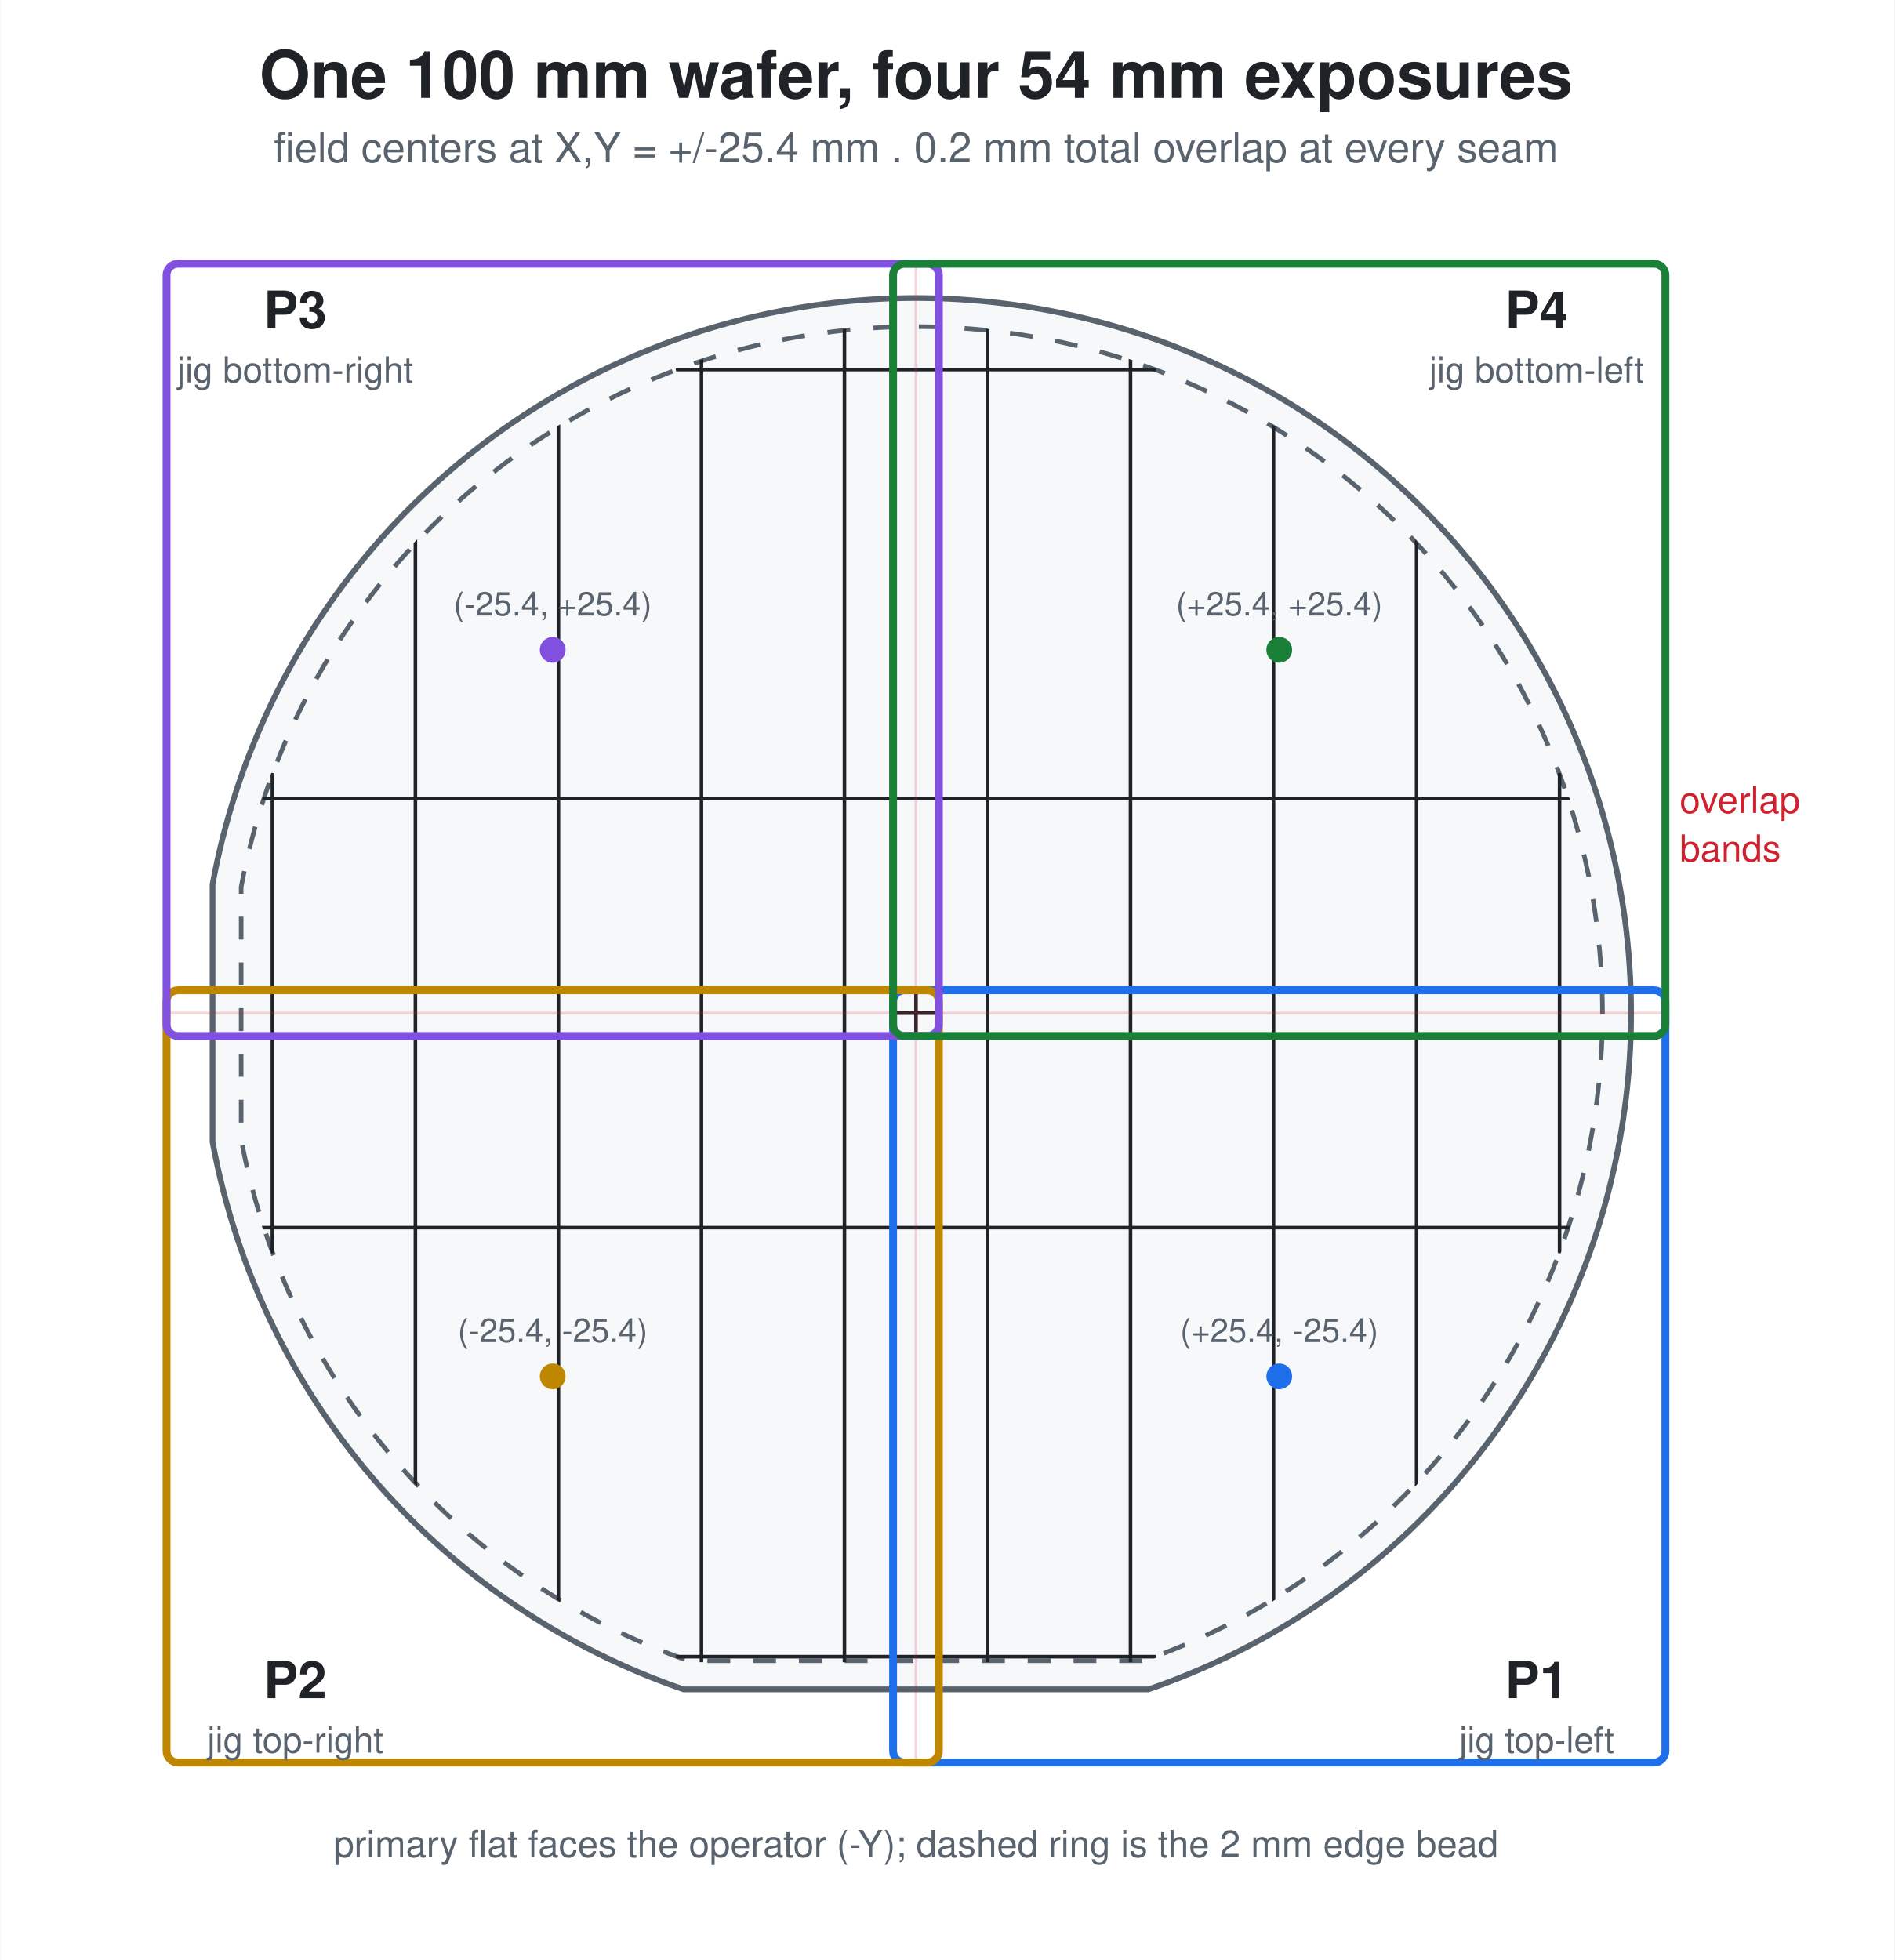
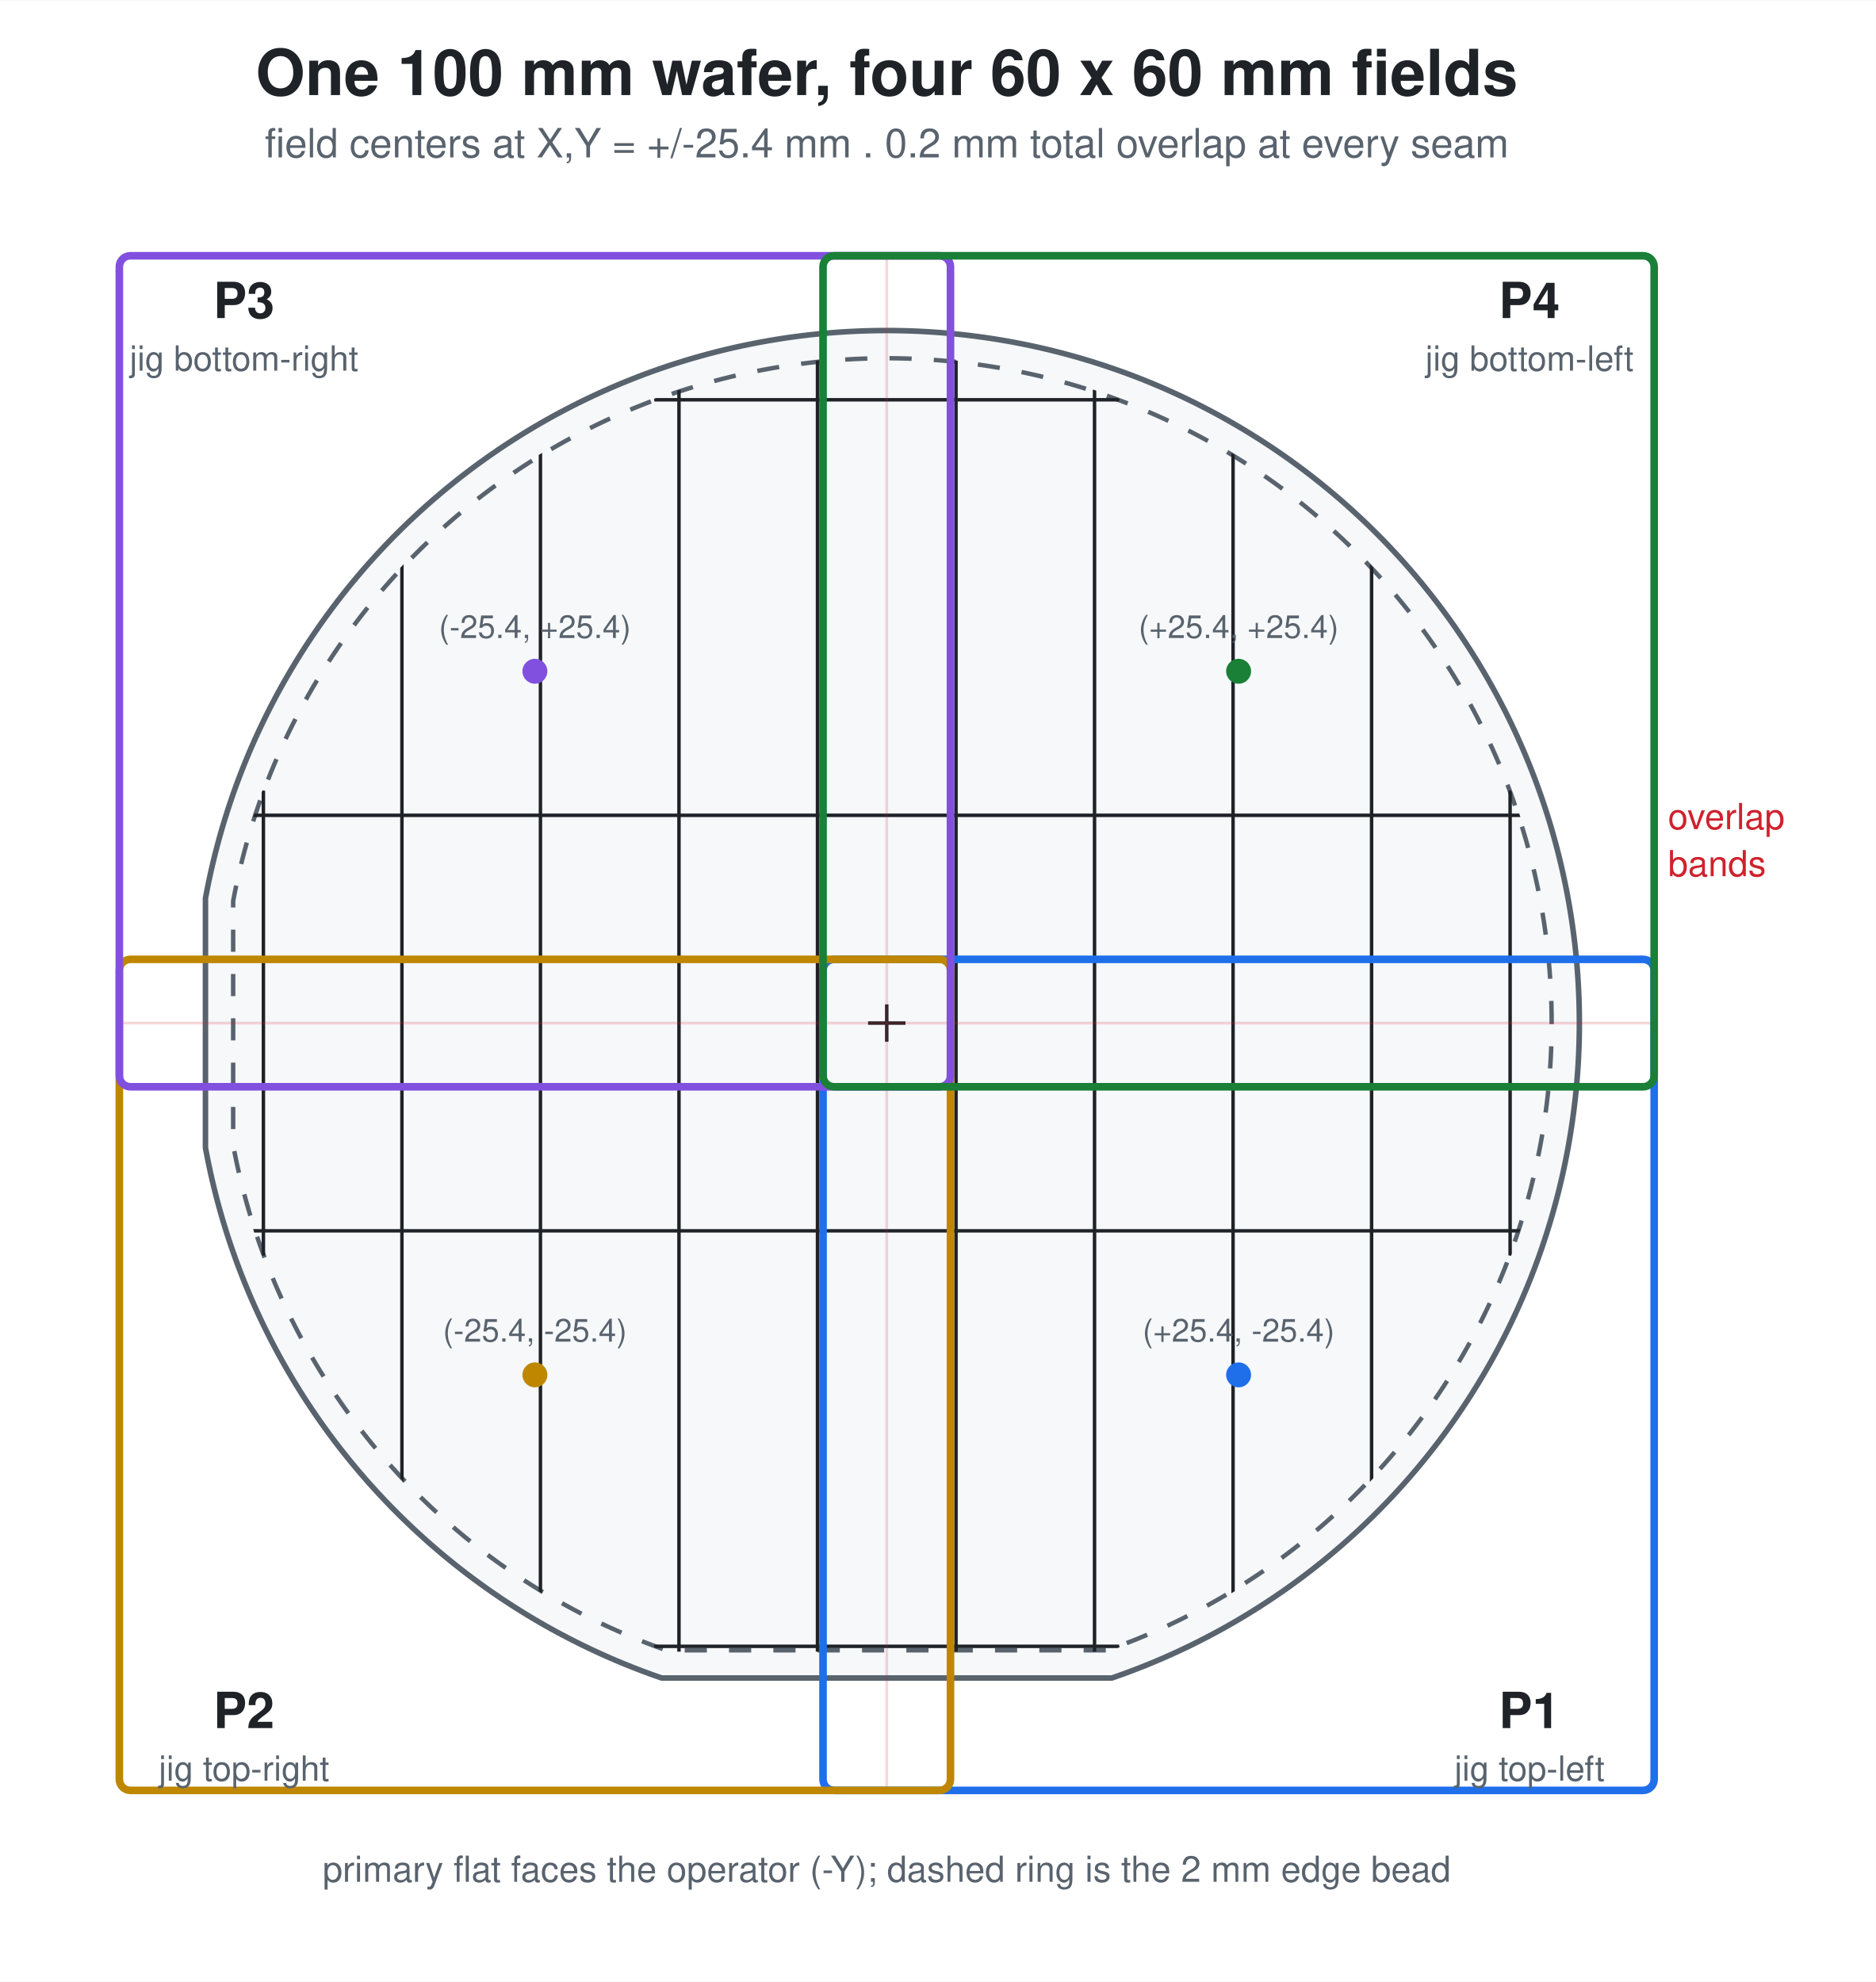
- <svg xmlns="http://www.w3.org/2000/svg" width="900" height="931" viewBox="-64.015 -70.840 132.425 137.050" role="img">
+ <svg xmlns="http://www.w3.org/2000/svg" width="900" height="951" viewBox="-64.015 -73.840 135.425 143.050" role="img">
  <style>
    .bg { fill: #ffffff; }
    text { font-family: ui-sans-serif, -apple-system, "Segoe UI", Helvetica, sans-serif; }
    .ink { fill: #1f2328; }
    .muted { fill: #59636e; }
    .warn { fill: #cf222e; }
    .s-ink { stroke: #1f2328; fill: none; }
    .s-muted { stroke: #59636e; fill: none; }
    .s-warn { stroke: #cf222e; fill: none; }
    .wafer { fill: #f6f8fa; stroke: #59636e; }
    .safe { fill: none; stroke: #59636e; stroke-dasharray: 1.6 1.6; }
    .cut { fill: #1f2328; stroke: #1f2328; }
    .overlap { fill: #cf222e; opacity: 0.18; stroke: none; }
    .anchor { fill: #cf222e; }
    .hole { fill: #ffffff; stroke: #8c959f; }
    .plate { fill: #1f6feb; opacity: 0.09; stroke: #1f6feb; }
    @media (prefers-color-scheme: dark) {
      .bg { fill: #0d1117; }
      .ink { fill: #e6edf3; }
      .muted { fill: #9198a1; }
      .warn { fill: #ff7b72; }
      .s-ink { stroke: #e6edf3; }
      .s-muted { stroke: #9198a1; }
      .s-warn { stroke: #ff7b72; }
      .wafer { fill: #161b22; stroke: #9198a1; }
      .safe { stroke: #9198a1; }
      .cut { fill: #e6edf3; stroke: #e6edf3; }
      .hole { fill: #0d1117; stroke: #6e7681; }
      .anchor { fill: #ff7b72; }
    }
  </style>
  <defs>
    <marker id="arrow" viewBox="0 0 10 10" refX="9" refY="5" markerWidth="6" markerHeight="6" orient="auto-start-reverse">
      <path d="M 0 0 L 10 5 L 0 10 z" class="ink" />
    </marker>
  </defs>
-   <rect class="bg" x="-64.015" y="-70.840" width="132.425" height="137.050" />
+   <rect class="bg" x="-64.015" y="-73.840" width="135.425" height="143.050" />
  <g transform="scale(1,-1)">
    <polygon class="wafer" points="50,0 49.998,0.436 49.992,0.873 49.983,1.309 49.969,1.745 49.952,2.181 49.931,2.617 49.907,3.052 49.878,3.488 49.846,3.923 49.81,4.358 49.77,4.792 49.726,5.226 49.679,5.66 49.627,6.093 49.572,6.526 49.513,6.959 49.451,7.391 49.384,7.822 49.314,8.252 49.24,8.682 49.163,9.112 49.081,9.54 48.996,9.968 48.907,10.396 48.815,10.822 48.718,11.248 48.618,11.672 48.515,12.096 48.407,12.519 48.296,12.941 48.181,13.362 48.063,13.782 47.941,14.201 47.815,14.619 47.686,15.035 47.553,15.451 47.416,15.865 47.276,16.278 47.132,16.69 46.985,17.101 46.834,17.51 46.679,17.918 46.521,18.325 46.359,18.73 46.194,19.134 46.025,19.537 45.853,19.938 45.677,20.337 45.498,20.735 45.315,21.131 45.129,21.526 44.94,21.919 44.747,22.31 44.55,22.7 44.35,23.087 44.147,23.474 43.941,23.858 43.731,24.241 43.518,24.621 43.301,25 43.081,25.377 42.858,25.752 42.632,26.125 42.402,26.496 42.17,26.865 41.934,27.232 41.694,27.597 41.452,27.96 41.206,28.32 40.958,28.679 40.706,29.035 40.451,29.389 40.193,29.741 39.932,30.091 39.668,30.438 39.401,30.783 39.13,31.126 38.857,31.466 38.581,31.804 38.302,32.139 38.02,32.472 37.736,32.803 37.448,33.131 37.157,33.456 36.864,33.779 36.568,34.1 36.269,34.418 35.967,34.733 35.663,35.045 35.355,35.355 35.045,35.663 34.733,35.967 34.418,36.269 34.1,36.568 33.779,36.864 33.456,37.157 33.131,37.448 32.803,37.736 32.472,38.02 32.139,38.302 31.804,38.581 31.466,38.857 31.126,39.13 30.783,39.401 30.438,39.668 30.091,39.932 29.741,40.193 29.389,40.451 29.035,40.706 28.679,40.958 28.32,41.206 27.96,41.452 27.597,41.694 27.232,41.934 26.865,42.17 26.496,42.402 26.125,42.632 25.752,42.858 25.377,43.081 25,43.301 24.621,43.518 24.241,43.731 23.858,43.941 23.474,44.147 23.087,44.35 22.7,44.55 22.31,44.747 21.919,44.94 21.526,45.129 21.131,45.315 20.735,45.498 20.337,45.677 19.938,45.853 19.537,46.025 19.134,46.194 18.73,46.359 18.325,46.521 17.918,46.679 17.51,46.834 17.101,46.985 16.69,47.132 16.278,47.276 15.865,47.416 15.451,47.553 15.035,47.686 14.619,47.815 14.201,47.941 13.782,48.063 13.362,48.181 12.941,48.296 12.519,48.407 12.096,48.515 11.672,48.618 11.248,48.718 10.822,48.815 10.396,48.907 9.968,48.996 9.54,49.081 9.112,49.163 8.682,49.24 8.252,49.314 7.822,49.384 7.391,49.451 6.959,49.513 6.526,49.572 6.093,49.627 5.66,49.679 5.226,49.726 4.792,49.77 4.358,49.81 3.923,49.846 3.488,49.878 3.052,49.907 2.617,49.931 2.181,49.952 1.745,49.969 1.309,49.983 0.873,49.992 0.436,49.998 0,50 -0.436,49.998 -0.873,49.992 -1.309,49.983 -1.745,49.969 -2.181,49.952 -2.617,49.931 -3.052,49.907 -3.488,49.878 -3.923,49.846 -4.358,49.81 -4.792,49.77 -5.226,49.726 -5.66,49.679 -6.093,49.627 -6.526,49.572 -6.959,49.513 -7.391,49.451 -7.822,49.384 -8.252,49.314 -8.682,49.24 -9.112,49.163 -9.54,49.081 -9.968,48.996 -10.396,48.907 -10.822,48.815 -11.248,48.718 -11.672,48.618 -12.096,48.515 -12.519,48.407 -12.941,48.296 -13.362,48.181 -13.782,48.063 -14.201,47.941 -14.619,47.815 -15.035,47.686 -15.451,47.553 -15.865,47.416 -16.278,47.276 -16.69,47.132 -17.101,46.985 -17.51,46.834 -17.918,46.679 -18.325,46.521 -18.73,46.359 -19.134,46.194 -19.537,46.025 -19.938,45.853 -20.337,45.677 -20.735,45.498 -21.131,45.315 -21.526,45.129 -21.919,44.94 -22.31,44.747 -22.7,44.55 -23.087,44.35 -23.474,44.147 -23.858,43.941 -24.241,43.731 -24.621,43.518 -25,43.301 -25.377,43.081 -25.752,42.858 -26.125,42.632 -26.496,42.402 -26.865,42.17 -27.232,41.934 -27.597,41.694 -27.96,41.452 -28.32,41.206 -28.679,40.958 -29.035,40.706 -29.389,40.451 -29.741,40.193 -30.091,39.932 -30.438,39.668 -30.783,39.401 -31.126,39.13 -31.466,38.857 -31.804,38.581 -32.139,38.302 -32.472,38.02 -32.803,37.736 -33.131,37.448 -33.456,37.157 -33.779,36.864 -34.1,36.568 -34.418,36.269 -34.733,35.967 -35.045,35.663 -35.355,35.355 -35.663,35.045 -35.967,34.733 -36.269,34.418 -36.568,34.1 -36.864,33.779 -37.157,33.456 -37.448,33.131 -37.736,32.803 -38.02,32.472 -38.302,32.139 -38.581,31.804 -38.857,31.466 -39.13,31.126 -39.401,30.783 -39.668,30.438 -39.932,30.091 -40.193,29.741 -40.451,29.389 -40.706,29.035 -40.958,28.679 -41.206,28.32 -41.452,27.96 -41.694,27.597 -41.934,27.232 -42.17,26.865 -42.402,26.496 -42.632,26.125 -42.858,25.752 -43.081,25.377 -43.301,25 -43.518,24.621 -43.731,24.241 -43.941,23.858 -44.147,23.474 -44.35,23.087 -44.55,22.7 -44.747,22.31 -44.94,21.919 -45.129,21.526 -45.315,21.131 -45.498,20.735 -45.677,20.337 -45.853,19.938 -46.025,19.537 -46.194,19.134 -46.359,18.73 -46.521,18.325 -46.679,17.918 -46.834,17.51 -46.985,17.101 -47.132,16.69 -47.276,16.278 -47.416,15.865 -47.553,15.451 -47.686,15.035 -47.815,14.619 -47.941,14.201 -48.063,13.782 -48.181,13.362 -48.296,12.941 -48.407,12.519 -48.515,12.096 -48.618,11.672 -48.718,11.248 -48.815,10.822 -48.907,10.396 -48.996,9.968 -49.081,9.54 -49.163,9.112 -49.183,8.998 -49.183,-8.998 -49.163,-9.112 -49.081,-9.54 -48.996,-9.968 -48.907,-10.396 -48.815,-10.822 -48.718,-11.248 -48.618,-11.672 -48.515,-12.096 -48.407,-12.519 -48.296,-12.941 -48.181,-13.362 -48.063,-13.782 -47.941,-14.201 -47.815,-14.619 -47.686,-15.035 -47.553,-15.451 -47.416,-15.865 -47.276,-16.278 -47.132,-16.69 -46.985,-17.101 -46.834,-17.51 -46.679,-17.918 -46.521,-18.325 -46.359,-18.73 -46.194,-19.134 -46.025,-19.537 -45.853,-19.938 -45.677,-20.337 -45.498,-20.735 -45.315,-21.131 -45.129,-21.526 -44.94,-21.919 -44.747,-22.31 -44.55,-22.7 -44.35,-23.087 -44.147,-23.474 -43.941,-23.858 -43.731,-24.241 -43.518,-24.621 -43.301,-25 -43.081,-25.377 -42.858,-25.752 -42.632,-26.125 -42.402,-26.496 -42.17,-26.865 -41.934,-27.232 -41.694,-27.597 -41.452,-27.96 -41.206,-28.32 -40.958,-28.679 -40.706,-29.035 -40.451,-29.389 -40.193,-29.741 -39.932,-30.091 -39.668,-30.438 -39.401,-30.783 -39.13,-31.126 -38.857,-31.466 -38.581,-31.804 -38.302,-32.139 -38.02,-32.472 -37.736,-32.803 -37.448,-33.131 -37.157,-33.456 -36.864,-33.779 -36.568,-34.1 -36.269,-34.418 -35.967,-34.733 -35.663,-35.045 -35.355,-35.355 -35.045,-35.663 -34.733,-35.967 -34.418,-36.269 -34.1,-36.568 -33.779,-36.864 -33.456,-37.157 -33.131,-37.448 -32.803,-37.736 -32.472,-38.02 -32.139,-38.302 -31.804,-38.581 -31.466,-38.857 -31.126,-39.13 -30.783,-39.401 -30.438,-39.668 -30.091,-39.932 -29.741,-40.193 -29.389,-40.451 -29.035,-40.706 -28.679,-40.958 -28.32,-41.206 -27.96,-41.452 -27.597,-41.694 -27.232,-41.934 -26.865,-42.17 -26.496,-42.402 -26.125,-42.632 -25.752,-42.858 -25.377,-43.081 -25,-43.301 -24.621,-43.518 -24.241,-43.731 -23.858,-43.941 -23.474,-44.147 -23.087,-44.35 -22.7,-44.55 -22.31,-44.747 -21.919,-44.94 -21.526,-45.129 -21.131,-45.315 -20.735,-45.498 -20.337,-45.677 -19.938,-45.853 -19.537,-46.025 -19.134,-46.194 -18.73,-46.359 -18.325,-46.521 -17.918,-46.679 -17.51,-46.834 -17.101,-46.985 -16.69,-47.132 -16.278,-47.276 -16.25,-47.286 16.25,-47.286 16.278,-47.276 16.69,-47.132 17.101,-46.985 17.51,-46.834 17.918,-46.679 18.325,-46.521 18.73,-46.359 19.134,-46.194 19.537,-46.025 19.938,-45.853 20.337,-45.677 20.735,-45.498 21.131,-45.315 21.526,-45.129 21.919,-44.94 22.31,-44.747 22.7,-44.55 23.087,-44.35 23.474,-44.147 23.858,-43.941 24.241,-43.731 24.621,-43.518 25,-43.301 25.377,-43.081 25.752,-42.858 26.125,-42.632 26.496,-42.402 26.865,-42.17 27.232,-41.934 27.597,-41.694 27.96,-41.452 28.32,-41.206 28.679,-40.958 29.035,-40.706 29.389,-40.451 29.741,-40.193 30.091,-39.932 30.438,-39.668 30.783,-39.401 31.126,-39.13 31.466,-38.857 31.804,-38.581 32.139,-38.302 32.472,-38.02 32.803,-37.736 33.131,-37.448 33.456,-37.157 33.779,-36.864 34.1,-36.568 34.418,-36.269 34.733,-35.967 35.045,-35.663 35.355,-35.355 35.663,-35.045 35.967,-34.733 36.269,-34.418 36.568,-34.1 36.864,-33.779 37.157,-33.456 37.448,-33.131 37.736,-32.803 38.02,-32.472 38.302,-32.139 38.581,-31.804 38.857,-31.466 39.13,-31.126 39.401,-30.783 39.668,-30.438 39.932,-30.091 40.193,-29.741 40.451,-29.389 40.706,-29.035 40.958,-28.679 41.206,-28.32 41.452,-27.96 41.694,-27.597 41.934,-27.232 42.17,-26.865 42.402,-26.496 42.632,-26.125 42.858,-25.752 43.081,-25.377 43.301,-25 43.518,-24.621 43.731,-24.241 43.941,-23.858 44.147,-23.474 44.35,-23.087 44.55,-22.7 44.747,-22.31 44.94,-21.919 45.129,-21.526 45.315,-21.131 45.498,-20.735 45.677,-20.337 45.853,-19.938 46.025,-19.537 46.194,-19.134 46.359,-18.73 46.521,-18.325 46.679,-17.918 46.834,-17.51 46.985,-17.101 47.132,-16.69 47.276,-16.278 47.416,-15.865 47.553,-15.451 47.686,-15.035 47.815,-14.619 47.941,-14.201 48.063,-13.782 48.181,-13.362 48.296,-12.941 48.407,-12.519 48.515,-12.096 48.618,-11.672 48.718,-11.248 48.815,-10.822 48.907,-10.396 48.996,-9.968 49.081,-9.54 49.163,-9.112 49.24,-8.682 49.314,-8.252 49.384,-7.822 49.451,-7.391 49.513,-6.959 49.572,-6.526 49.627,-6.093 49.679,-5.66 49.726,-5.226 49.77,-4.792 49.81,-4.358 49.846,-3.923 49.878,-3.488 49.907,-3.052 49.931,-2.617 49.952,-2.181 49.969,-1.745 49.983,-1.309 49.992,-0.873 49.998,-0.436" stroke-width="0.4" />
    <polygon class="safe" points="48,0 47.998,0.419 47.993,0.838 47.984,1.256 47.971,1.675 47.954,2.094 47.934,2.512 47.91,2.93 47.883,3.348 47.852,3.766 47.817,4.184 47.779,4.601 47.737,5.017 47.691,5.434 47.642,5.85 47.589,6.265 47.533,6.68 47.473,7.095 47.409,7.509 47.342,7.922 47.271,8.335 47.196,8.747 47.118,9.159 47.036,9.57 46.951,9.98 46.862,10.389 46.77,10.798 46.674,11.205 46.574,11.612 46.471,12.018 46.364,12.423 46.254,12.827 46.141,13.231 46.023,13.633 45.903,14.034 45.778,14.434 45.651,14.833 45.52,15.231 45.385,15.627 45.247,16.023 45.105,16.417 44.96,16.81 44.812,17.202 44.66,17.592 44.505,17.981 44.346,18.369 44.184,18.755 44.019,19.14 43.85,19.523 43.678,19.905 43.503,20.286 43.324,20.665 43.142,21.042 42.957,21.418 42.768,21.791 42.577,22.164 42.382,22.535 42.183,22.904 41.982,23.271 41.777,23.636 41.569,24 41.358,24.362 41.144,24.722 40.927,25.08 40.706,25.436 40.483,25.79 40.256,26.143 40.026,26.493 39.794,26.841 39.558,27.188 39.319,27.532 39.078,27.874 38.833,28.214 38.585,28.552 38.334,28.887 38.081,29.221 37.825,29.552 37.565,29.881 37.303,30.207 37.038,30.532 36.77,30.854 36.499,31.174 36.226,31.491 35.95,31.806 35.671,32.118 35.389,32.428 35.105,32.736 34.818,33.041 34.528,33.344 34.236,33.644 33.941,33.941 33.644,34.236 33.344,34.528 33.041,34.818 32.736,35.105 32.428,35.389 32.118,35.671 31.806,35.95 31.491,36.226 31.174,36.499 30.854,36.77 30.532,37.038 30.207,37.303 29.881,37.565 29.552,37.825 29.221,38.081 28.887,38.334 28.552,38.585 28.214,38.833 27.874,39.078 27.532,39.319 27.188,39.558 26.841,39.794 26.493,40.026 26.143,40.256 25.79,40.483 25.436,40.706 25.08,40.927 24.722,41.144 24.362,41.358 24,41.569 23.636,41.777 23.271,41.982 22.904,42.183 22.535,42.382 22.164,42.577 21.791,42.768 21.418,42.957 21.042,43.142 20.665,43.324 20.286,43.503 19.905,43.678 19.523,43.85 19.14,44.019 18.755,44.184 18.369,44.346 17.981,44.505 17.592,44.66 17.202,44.812 16.81,44.96 16.417,45.105 16.023,45.247 15.627,45.385 15.231,45.52 14.833,45.651 14.434,45.778 14.034,45.903 13.633,46.023 13.231,46.141 12.827,46.254 12.423,46.364 12.018,46.471 11.612,46.574 11.205,46.674 10.798,46.77 10.389,46.862 9.98,46.951 9.57,47.036 9.159,47.118 8.747,47.196 8.335,47.271 7.922,47.342 7.509,47.409 7.095,47.473 6.68,47.533 6.265,47.589 5.85,47.642 5.434,47.691 5.017,47.737 4.601,47.779 4.184,47.817 3.766,47.852 3.348,47.883 2.93,47.91 2.512,47.934 2.094,47.954 1.675,47.971 1.256,47.984 0.838,47.993 0.419,47.998 0,48 -0.419,47.998 -0.838,47.993 -1.256,47.984 -1.675,47.971 -2.094,47.954 -2.512,47.934 -2.93,47.91 -3.348,47.883 -3.766,47.852 -4.184,47.817 -4.601,47.779 -5.017,47.737 -5.434,47.691 -5.85,47.642 -6.265,47.589 -6.68,47.533 -7.095,47.473 -7.509,47.409 -7.922,47.342 -8.335,47.271 -8.747,47.196 -9.159,47.118 -9.57,47.036 -9.98,46.951 -10.389,46.862 -10.798,46.77 -11.205,46.674 -11.612,46.574 -12.018,46.471 -12.423,46.364 -12.827,46.254 -13.231,46.141 -13.633,46.023 -14.034,45.903 -14.434,45.778 -14.833,45.651 -15.231,45.52 -15.627,45.385 -16.023,45.247 -16.417,45.105 -16.81,44.96 -17.202,44.812 -17.592,44.66 -17.981,44.505 -18.369,44.346 -18.755,44.184 -19.14,44.019 -19.523,43.85 -19.905,43.678 -20.286,43.503 -20.665,43.324 -21.042,43.142 -21.418,42.957 -21.791,42.768 -22.164,42.577 -22.535,42.382 -22.904,42.183 -23.271,41.982 -23.636,41.777 -24,41.569 -24.362,41.358 -24.722,41.144 -25.08,40.927 -25.436,40.706 -25.79,40.483 -26.143,40.256 -26.493,40.026 -26.841,39.794 -27.188,39.558 -27.532,39.319 -27.874,39.078 -28.214,38.833 -28.552,38.585 -28.887,38.334 -29.221,38.081 -29.552,37.825 -29.881,37.565 -30.207,37.303 -30.532,37.038 -30.854,36.77 -31.174,36.499 -31.491,36.226 -31.806,35.95 -32.118,35.671 -32.428,35.389 -32.736,35.105 -33.041,34.818 -33.344,34.528 -33.644,34.236 -33.941,33.941 -34.236,33.644 -34.528,33.344 -34.818,33.041 -35.105,32.736 -35.389,32.428 -35.671,32.118 -35.95,31.806 -36.226,31.491 -36.499,31.174 -36.77,30.854 -37.038,30.532 -37.303,30.207 -37.565,29.881 -37.825,29.552 -38.081,29.221 -38.334,28.887 -38.585,28.552 -38.833,28.214 -39.078,27.874 -39.319,27.532 -39.558,27.188 -39.794,26.841 -40.026,26.493 -40.256,26.143 -40.483,25.79 -40.706,25.436 -40.927,25.08 -41.144,24.722 -41.358,24.362 -41.569,24 -41.777,23.636 -41.982,23.271 -42.183,22.904 -42.382,22.535 -42.577,22.164 -42.768,21.791 -42.957,21.418 -43.142,21.042 -43.324,20.665 -43.503,20.286 -43.678,19.905 -43.85,19.523 -44.019,19.14 -44.184,18.755 -44.346,18.369 -44.505,17.981 -44.66,17.592 -44.812,17.202 -44.96,16.81 -45.105,16.417 -45.247,16.023 -45.385,15.627 -45.52,15.231 -45.651,14.833 -45.778,14.434 -45.903,14.034 -46.023,13.633 -46.141,13.231 -46.254,12.827 -46.364,12.423 -46.471,12.018 -46.574,11.612 -46.674,11.205 -46.77,10.798 -46.862,10.389 -46.951,9.98 -47.036,9.57 -47.118,9.159 -47.183,8.815 -47.183,-8.815 -47.118,-9.159 -47.036,-9.57 -46.951,-9.98 -46.862,-10.389 -46.77,-10.798 -46.674,-11.205 -46.574,-11.612 -46.471,-12.018 -46.364,-12.423 -46.254,-12.827 -46.141,-13.231 -46.023,-13.633 -45.903,-14.034 -45.778,-14.434 -45.651,-14.833 -45.52,-15.231 -45.385,-15.627 -45.247,-16.023 -45.105,-16.417 -44.96,-16.81 -44.812,-17.202 -44.66,-17.592 -44.505,-17.981 -44.346,-18.369 -44.184,-18.755 -44.019,-19.14 -43.85,-19.523 -43.678,-19.905 -43.503,-20.286 -43.324,-20.665 -43.142,-21.042 -42.957,-21.418 -42.768,-21.791 -42.577,-22.164 -42.382,-22.535 -42.183,-22.904 -41.982,-23.271 -41.777,-23.636 -41.569,-24 -41.358,-24.362 -41.144,-24.722 -40.927,-25.08 -40.706,-25.436 -40.483,-25.79 -40.256,-26.143 -40.026,-26.493 -39.794,-26.841 -39.558,-27.188 -39.319,-27.532 -39.078,-27.874 -38.833,-28.214 -38.585,-28.552 -38.334,-28.887 -38.081,-29.221 -37.825,-29.552 -37.565,-29.881 -37.303,-30.207 -37.038,-30.532 -36.77,-30.854 -36.499,-31.174 -36.226,-31.491 -35.95,-31.806 -35.671,-32.118 -35.389,-32.428 -35.105,-32.736 -34.818,-33.041 -34.528,-33.344 -34.236,-33.644 -33.941,-33.941 -33.644,-34.236 -33.344,-34.528 -33.041,-34.818 -32.736,-35.105 -32.428,-35.389 -32.118,-35.671 -31.806,-35.95 -31.491,-36.226 -31.174,-36.499 -30.854,-36.77 -30.532,-37.038 -30.207,-37.303 -29.881,-37.565 -29.552,-37.825 -29.221,-38.081 -28.887,-38.334 -28.552,-38.585 -28.214,-38.833 -27.874,-39.078 -27.532,-39.319 -27.188,-39.558 -26.841,-39.794 -26.493,-40.026 -26.143,-40.256 -25.79,-40.483 -25.436,-40.706 -25.08,-40.927 -24.722,-41.144 -24.362,-41.358 -24,-41.569 -23.636,-41.777 -23.271,-41.982 -22.904,-42.183 -22.535,-42.382 -22.164,-42.577 -21.791,-42.768 -21.418,-42.957 -21.042,-43.142 -20.665,-43.324 -20.286,-43.503 -19.905,-43.678 -19.523,-43.85 -19.14,-44.019 -18.755,-44.184 -18.369,-44.346 -17.981,-44.505 -17.592,-44.66 -17.202,-44.812 -16.81,-44.96 -16.417,-45.105 -16.023,-45.247 -15.911,-45.286 15.911,-45.286 16.023,-45.247 16.417,-45.105 16.81,-44.96 17.202,-44.812 17.592,-44.66 17.981,-44.505 18.369,-44.346 18.755,-44.184 19.14,-44.019 19.523,-43.85 19.905,-43.678 20.286,-43.503 20.665,-43.324 21.042,-43.142 21.418,-42.957 21.791,-42.768 22.164,-42.577 22.535,-42.382 22.904,-42.183 23.271,-41.982 23.636,-41.777 24,-41.569 24.362,-41.358 24.722,-41.144 25.08,-40.927 25.436,-40.706 25.79,-40.483 26.143,-40.256 26.493,-40.026 26.841,-39.794 27.188,-39.558 27.532,-39.319 27.874,-39.078 28.214,-38.833 28.552,-38.585 28.887,-38.334 29.221,-38.081 29.552,-37.825 29.881,-37.565 30.207,-37.303 30.532,-37.038 30.854,-36.77 31.174,-36.499 31.491,-36.226 31.806,-35.95 32.118,-35.671 32.428,-35.389 32.736,-35.105 33.041,-34.818 33.344,-34.528 33.644,-34.236 33.941,-33.941 34.236,-33.644 34.528,-33.344 34.818,-33.041 35.105,-32.736 35.389,-32.428 35.671,-32.118 35.95,-31.806 36.226,-31.491 36.499,-31.174 36.77,-30.854 37.038,-30.532 37.303,-30.207 37.565,-29.881 37.825,-29.552 38.081,-29.221 38.334,-28.887 38.585,-28.552 38.833,-28.214 39.078,-27.874 39.319,-27.532 39.558,-27.188 39.794,-26.841 40.026,-26.493 40.256,-26.143 40.483,-25.79 40.706,-25.436 40.927,-25.08 41.144,-24.722 41.358,-24.362 41.569,-24 41.777,-23.636 41.982,-23.271 42.183,-22.904 42.382,-22.535 42.577,-22.164 42.768,-21.791 42.957,-21.418 43.142,-21.042 43.324,-20.665 43.503,-20.286 43.678,-19.905 43.85,-19.523 44.019,-19.14 44.184,-18.755 44.346,-18.369 44.505,-17.981 44.66,-17.592 44.812,-17.202 44.96,-16.81 45.105,-16.417 45.247,-16.023 45.385,-15.627 45.52,-15.231 45.651,-14.833 45.778,-14.434 45.903,-14.034 46.023,-13.633 46.141,-13.231 46.254,-12.827 46.364,-12.423 46.471,-12.018 46.574,-11.612 46.674,-11.205 46.77,-10.798 46.862,-10.389 46.951,-9.98 47.036,-9.57 47.118,-9.159 47.196,-8.747 47.271,-8.335 47.342,-7.922 47.409,-7.509 47.473,-7.095 47.533,-6.68 47.589,-6.265 47.642,-5.85 47.691,-5.434 47.737,-5.017 47.779,-4.601 47.817,-4.184 47.852,-3.766 47.883,-3.348 47.91,-2.93 47.934,-2.512 47.954,-2.094 47.971,-1.675 47.984,-1.256 47.993,-0.838 47.998,-0.419" stroke-width="0.32" />
    <polygon class="cut" points="-16.636,-45.025 -16.724,-44.992 -16.77,-44.975 16.77,-44.975 16.724,-44.992 16.636,-45.025" stroke-width="0.2" />
    <polygon class="cut" points="-45.588,-15.025 -45.604,-14.975 45.604,-14.975 45.588,-15.025" stroke-width="0.2" />
    <polygon class="cut" points="-0.025,-1.25 -0.025,-0.025 -1.25,-0.025 -1.25,0.025 -0.025,0.025 -0.025,1.25 0.025,1.25 0.025,0.025 1.25,0.025 1.25,-0.025 0.025,-0.025 0.025,-1.25" stroke-width="0.2" />
    <polygon class="cut" points="-45.604,14.975 -45.588,15.025 45.588,15.025 45.604,14.975" stroke-width="0.2" />
    <polygon class="cut" points="-16.77,44.975 -16.724,44.992 -16.636,45.025 16.636,45.025 16.724,44.992 16.77,44.975" stroke-width="0.2" />
    <polygon class="cut" points="-44.975,-16.77 -44.992,-16.724 -45.025,-16.636 -45.025,16.636 -44.992,16.724 -44.975,16.77" stroke-width="0.2" />
    <polygon class="cut" points="44.975,-16.77 44.975,16.77 44.992,16.724 45.025,16.636 45.025,-16.636 44.992,-16.724" stroke-width="0.2" />
    <polygon class="cut" points="-34.975,-32.875 -35.025,-32.821 -35.025,32.821 -34.975,32.875" stroke-width="0.2" />
    <polygon class="cut" points="34.975,-32.875 34.975,32.875 35.025,32.821 35.025,-32.821" stroke-width="0.2" />
    <polygon class="cut" points="-24.975,-40.991 -25.025,-40.96 -25.025,40.96 -24.975,40.991" stroke-width="0.2" />
    <polygon class="cut" points="24.975,-40.991 24.975,40.991 25.025,40.96 25.025,-40.96" stroke-width="0.2" />
    <polygon class="cut" points="-15.025,-45.286 -15.025,45.588 -14.975,45.604 -14.975,-45.286" stroke-width="0.2" />
    <polygon class="cut" points="14.975,-45.286 14.975,45.604 15.025,45.588 15.025,-45.286" stroke-width="0.2" />
    <polygon class="cut" points="-5.025,-45.286 -5.025,47.736 -4.998,47.739 -4.975,47.742 -4.975,-45.286" stroke-width="0.2" />
    <polygon class="cut" points="4.975,-45.286 4.975,47.742 4.998,47.739 5.025,47.736 5.025,-45.286" stroke-width="0.2" />
-     <rect class="overlap" x="-0.1" y="-52.4" width="0.2" height="104.8" />
-     <rect class="overlap" x="-52.4" y="-0.1" width="104.8" height="0.2" />
-     <rect class="" x="-1.6" y="-52.4" width="54" height="54" fill="none" stroke="#1f6feb" stroke-width="0.55" rx="0.8" />
+     <rect class="overlap" x="-0.1" y="-55.4" width="0.2" height="110.8" />
+     <rect class="overlap" x="-55.4" y="-0.1" width="110.8" height="0.2" />
+     <rect class="" x="-4.6" y="-55.4" width="60" height="60" fill="none" stroke="#1f6feb" stroke-width="0.55" rx="0.8" />
    <circle class="" cx="25.4" cy="-25.4" r="0.9" fill="#1f6feb" />
-     <rect class="" x="-52.4" y="-52.4" width="54" height="54" fill="none" stroke="#bf8700" stroke-width="0.55" rx="0.8" />
+     <rect class="" x="-55.4" y="-55.4" width="60" height="60" fill="none" stroke="#bf8700" stroke-width="0.55" rx="0.8" />
    <circle class="" cx="-25.4" cy="-25.4" r="0.9" fill="#bf8700" />
-     <rect class="" x="-52.4" y="-1.6" width="54" height="54" fill="none" stroke="#8250df" stroke-width="0.55" rx="0.8" />
+     <rect class="" x="-55.4" y="-4.6" width="60" height="60" fill="none" stroke="#8250df" stroke-width="0.55" rx="0.8" />
    <circle class="" cx="-25.4" cy="25.4" r="0.9" fill="#8250df" />
-     <rect class="" x="-1.6" y="-1.6" width="54" height="54" fill="none" stroke="#1a7f37" stroke-width="0.55" rx="0.8" />
+     <rect class="" x="-4.6" y="-4.6" width="60" height="60" fill="none" stroke="#1a7f37" stroke-width="0.55" rx="0.8" />
    <circle class="" cx="25.4" cy="25.4" r="0.9" fill="#1a7f37" />
  </g>
-   <text class="ink" x="43.400" y="47.900" font-size="3.6" text-anchor="middle" font-weight="600" fill="#1f6feb">P1</text>
-   <text class="muted" x="43.400" y="51.700" font-size="2.5" text-anchor="middle">jig top-left</text>
+   <text class="ink" x="46.400" y="50.900" font-size="3.6" text-anchor="middle" font-weight="600" fill="#1f6feb">P1</text>
+   <text class="muted" x="46.400" y="54.700" font-size="2.5" text-anchor="middle">jig top-left</text>
  <text class="muted" x="25.400" y="23.000" font-size="2.3" text-anchor="middle">(+25.4, -25.4)</text>
-   <text class="ink" x="-43.400" y="47.900" font-size="3.6" text-anchor="middle" font-weight="600" fill="#bf8700">P2</text>
-   <text class="muted" x="-43.400" y="51.700" font-size="2.5" text-anchor="middle">jig top-right</text>
+   <text class="ink" x="-46.400" y="50.900" font-size="3.6" text-anchor="middle" font-weight="600" fill="#bf8700">P2</text>
+   <text class="muted" x="-46.400" y="54.700" font-size="2.5" text-anchor="middle">jig top-right</text>
  <text class="muted" x="-25.400" y="23.000" font-size="2.3" text-anchor="middle">(-25.4, -25.4)</text>
-   <text class="ink" x="-43.400" y="-47.900" font-size="3.6" text-anchor="middle" font-weight="600" fill="#8250df">P3</text>
-   <text class="muted" x="-43.400" y="-44.100" font-size="2.5" text-anchor="middle">jig bottom-right</text>
+   <text class="ink" x="-46.400" y="-50.900" font-size="3.6" text-anchor="middle" font-weight="600" fill="#8250df">P3</text>
+   <text class="muted" x="-46.400" y="-47.100" font-size="2.5" text-anchor="middle">jig bottom-right</text>
  <text class="muted" x="-25.400" y="-27.800" font-size="2.3" text-anchor="middle">(-25.4, +25.4)</text>
-   <text class="ink" x="43.400" y="-47.900" font-size="3.6" text-anchor="middle" font-weight="600" fill="#1a7f37">P4</text>
-   <text class="muted" x="43.400" y="-44.100" font-size="2.5" text-anchor="middle">jig bottom-left</text>
+   <text class="ink" x="46.400" y="-50.900" font-size="3.6" text-anchor="middle" font-weight="600" fill="#1a7f37">P4</text>
+   <text class="muted" x="46.400" y="-47.100" font-size="2.5" text-anchor="middle">jig bottom-left</text>
  <text class="muted" x="25.400" y="-27.800" font-size="2.3" text-anchor="middle">(+25.4, +25.4)</text>
-   <text class="ink" x="0.000" y="-64.000" font-size="4.6" text-anchor="middle" font-weight="600">One 100 mm wafer, four 54 mm exposures</text>
-   <text class="muted" x="0.000" y="-59.500" font-size="2.9" text-anchor="middle">field centers at X,Y = +/-25.4 mm   .   0.2 mm total overlap at every seam</text>
-   <text class="muted" x="0.000" y="59.000" font-size="2.6" text-anchor="middle">primary flat faces the operator (-Y);  dashed ring is the 2 mm edge bead</text>
-   <text class="warn" x="53.400" y="-14.000" font-size="2.6" text-anchor="start">overlap</text>
-   <text class="warn" x="53.400" y="-10.600" font-size="2.6" text-anchor="start">bands</text>
+   <text class="ink" x="0.000" y="-67.000" font-size="4.6" text-anchor="middle" font-weight="600">One 100 mm wafer, four 60 x 60 mm fields</text>
+   <text class="muted" x="0.000" y="-62.500" font-size="2.9" text-anchor="middle">field centers at X,Y = +/-25.4 mm   .   0.2 mm total overlap at every seam</text>
+   <text class="muted" x="0.000" y="62.000" font-size="2.6" text-anchor="middle">primary flat faces the operator (-Y);  dashed ring is the 2 mm edge bead</text>
+   <text class="warn" x="56.400" y="-14.000" font-size="2.6" text-anchor="start">overlap</text>
+   <text class="warn" x="56.400" y="-10.600" font-size="2.6" text-anchor="start">bands</text>
</svg>
